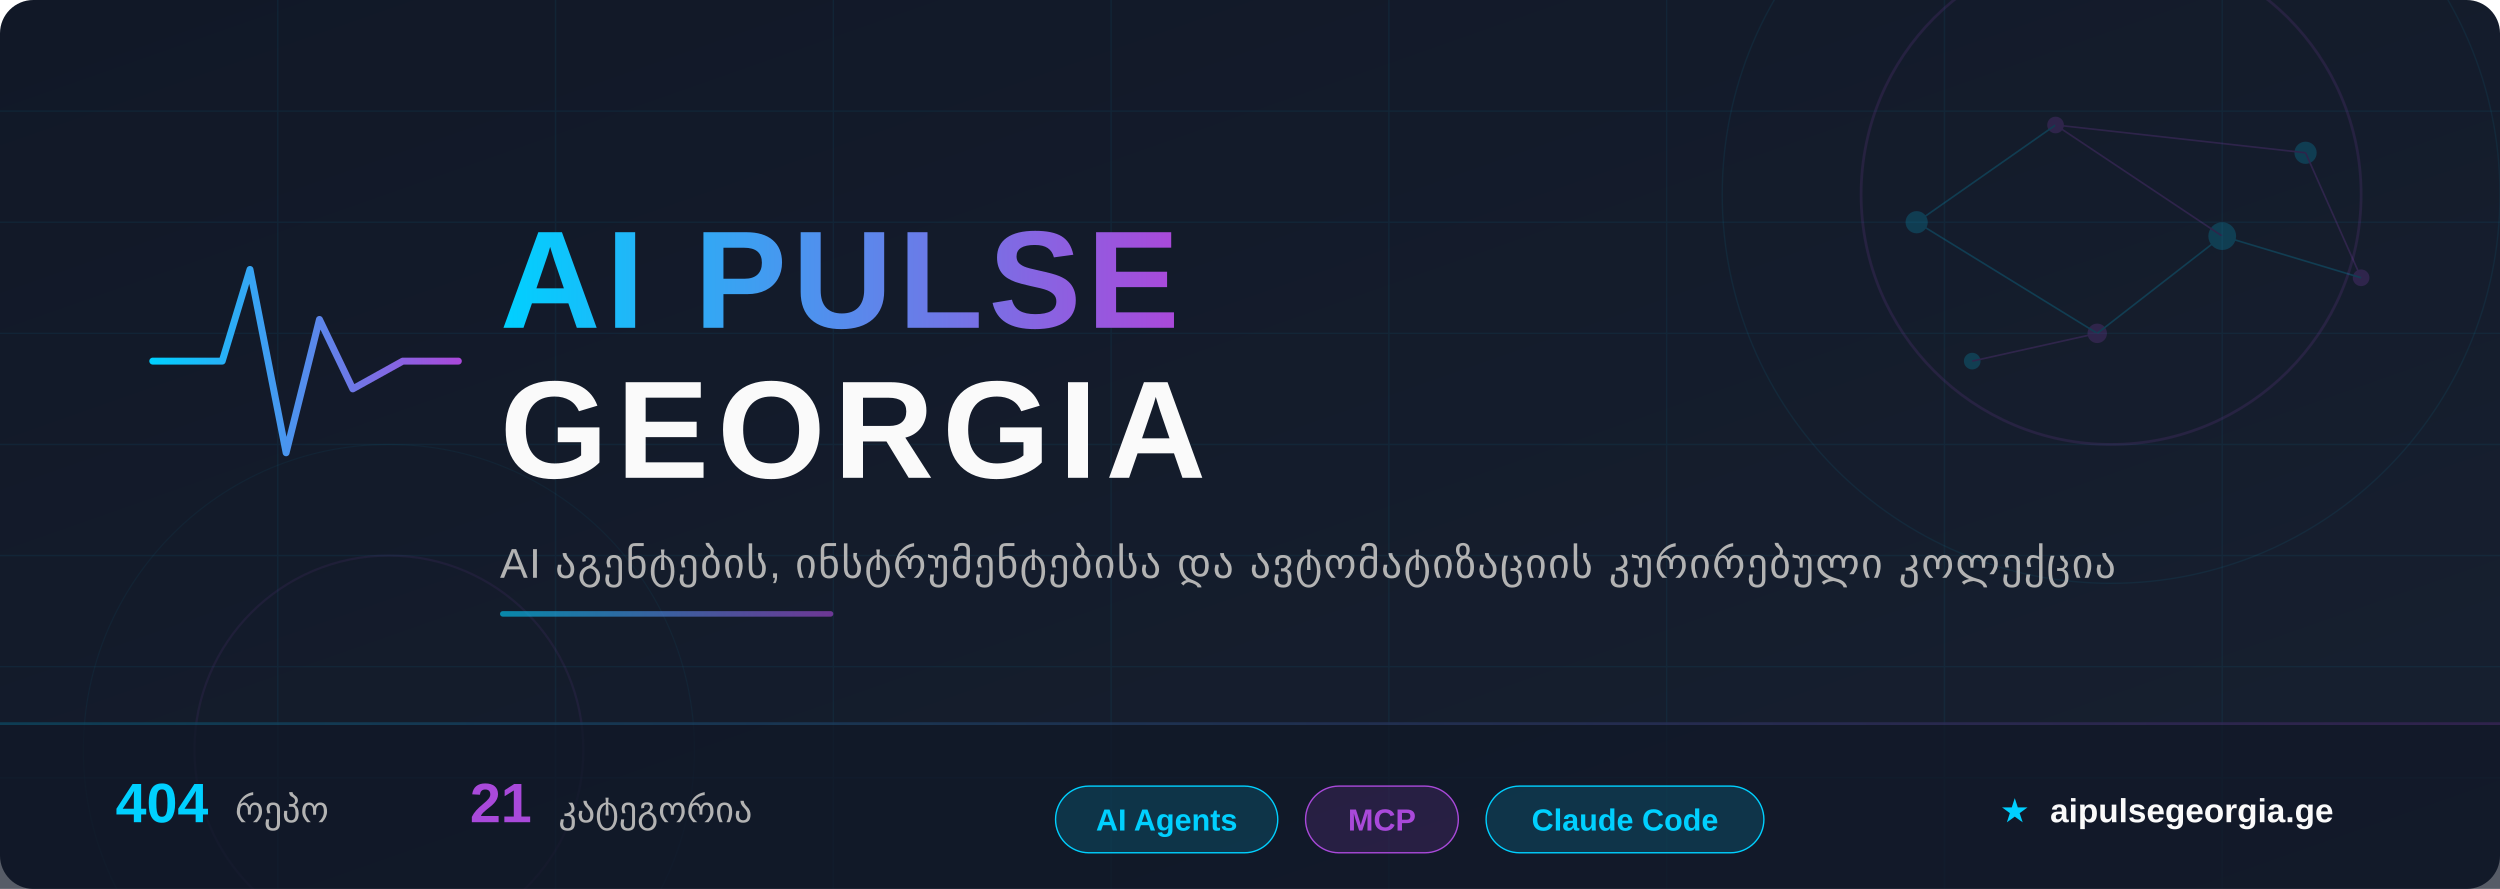
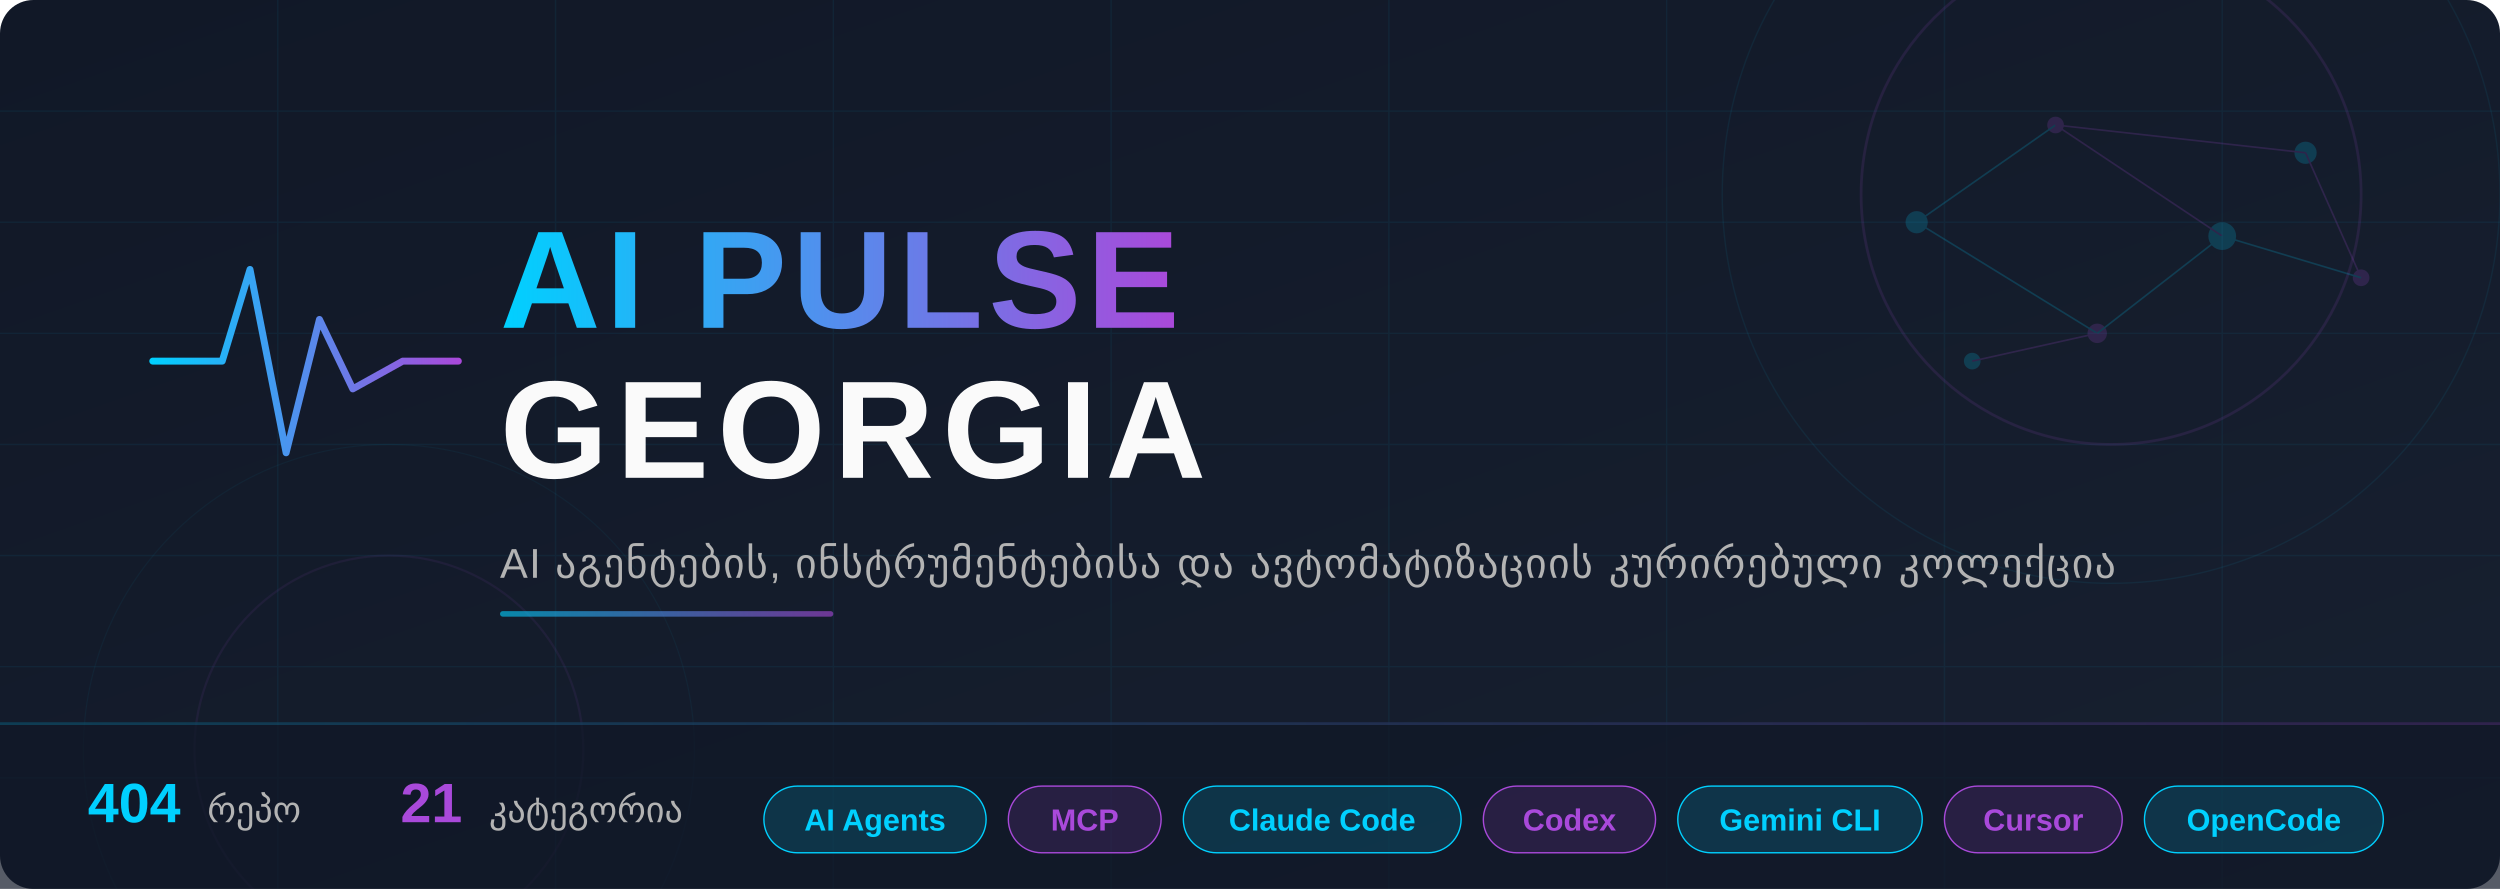
<svg xmlns="http://www.w3.org/2000/svg" width="900" height="320" viewBox="0 0 900 320">
  <defs>
    <linearGradient id="bg" x1="0%" y1="0%" x2="100%" y2="100%">
      <stop offset="0%" style="stop-color:#111827" />
      <stop offset="100%" style="stop-color:#172030" />
    </linearGradient>
    <linearGradient id="accent" x1="0%" y1="0%" x2="100%" y2="0%">
      <stop offset="0%" style="stop-color:#00D0FF" />
      <stop offset="100%" style="stop-color:#A949DA" />
    </linearGradient>
    <linearGradient id="accent-rev" x1="0%" y1="0%" x2="100%" y2="0%">
      <stop offset="0%" style="stop-color:#A949DA" />
      <stop offset="100%" style="stop-color:#00D0FF" />
    </linearGradient>
    <linearGradient id="accent135" x1="0%" y1="0%" x2="100%" y2="100%">
      <stop offset="0%" style="stop-color:#00D0FF" />
      <stop offset="100%" style="stop-color:#A949DA" />
    </linearGradient>
    <filter id="glow-cyan">
      <feGaussianBlur stdDeviation="4" result="blur" />
      <feFlood flood-color="#00D0FF" flood-opacity="0.6" result="color" />
      <feComposite in="color" in2="blur" operator="in" result="shadow" />
      <feMerge>
        <feMergeNode in="shadow" />
        <feMergeNode in="SourceGraphic" />
      </feMerge>
    </filter>
    <filter id="glow-purple">
      <feGaussianBlur stdDeviation="3" result="blur" />
      <feFlood flood-color="#A949DA" flood-opacity="0.5" result="color" />
      <feComposite in="color" in2="blur" operator="in" result="shadow" />
      <feMerge>
        <feMergeNode in="shadow" />
        <feMergeNode in="SourceGraphic" />
      </feMerge>
    </filter>
    <filter id="text-shadow">
      <feDropShadow dx="0" dy="2" stdDeviation="4" flood-color="#000" flood-opacity="0.5" />
    </filter>
  </defs>
  <rect width="900" height="320" fill="url(#bg)" rx="12" />
  <g opacity="0.06">
    <line x1="0" y1="40" x2="900" y2="40" stroke="#00CFFF" stroke-width="0.5" />
    <line x1="0" y1="80" x2="900" y2="80" stroke="#00CFFF" stroke-width="0.5" />
    <line x1="0" y1="120" x2="900" y2="120" stroke="#00CFFF" stroke-width="0.5" />
    <line x1="0" y1="160" x2="900" y2="160" stroke="#00CFFF" stroke-width="0.5" />
    <line x1="0" y1="200" x2="900" y2="200" stroke="#00CFFF" stroke-width="0.5" />
    <line x1="0" y1="240" x2="900" y2="240" stroke="#00CFFF" stroke-width="0.5" />
    <line x1="0" y1="280" x2="900" y2="280" stroke="#00CFFF" stroke-width="0.5" />
    <line x1="100" y1="0" x2="100" y2="320" stroke="#00CFFF" stroke-width="0.5" />
    <line x1="200" y1="0" x2="200" y2="320" stroke="#00CFFF" stroke-width="0.5" />
    <line x1="300" y1="0" x2="300" y2="320" stroke="#00CFFF" stroke-width="0.5" />
    <line x1="400" y1="0" x2="400" y2="320" stroke="#00CFFF" stroke-width="0.5" />
    <line x1="500" y1="0" x2="500" y2="320" stroke="#00CFFF" stroke-width="0.5" />
    <line x1="600" y1="0" x2="600" y2="320" stroke="#00CFFF" stroke-width="0.5" />
    <line x1="700" y1="0" x2="700" y2="320" stroke="#00CFFF" stroke-width="0.5" />
    <line x1="800" y1="0" x2="800" y2="320" stroke="#00CFFF" stroke-width="0.5" />
  </g>
  <circle cx="760" cy="70" r="90" fill="none" stroke="#A949DA" stroke-width="1" opacity="0.12" />
  <circle cx="760" cy="70" r="140" fill="none" stroke="#00D0FF" stroke-width="0.5" opacity="0.07" />
  <circle cx="140" cy="270" r="70" fill="none" stroke="#A949DA" stroke-width="0.8" opacity="0.08" />
  <circle cx="140" cy="270" r="110" fill="none" stroke="#00D0FF" stroke-width="0.4" opacity="0.05" />
  <g opacity="0.18">
    <circle cx="690" cy="80" r="4" fill="#00D0FF" />
    <circle cx="740" cy="45" r="3" fill="#A949DA" />
    <circle cx="800" cy="85" r="5" fill="#00D0FF" />
    <circle cx="755" cy="120" r="3.5" fill="#A949DA" />
    <circle cx="830" cy="55" r="4" fill="#00D0FF" />
    <circle cx="850" cy="100" r="3" fill="#A949DA" />
    <circle cx="710" cy="130" r="3" fill="#00D0FF" />
    <line x1="690" y1="80" x2="740" y2="45" stroke="#00D0FF" stroke-width="0.6" />
    <line x1="740" y1="45" x2="800" y2="85" stroke="#A949DA" stroke-width="0.6" />
    <line x1="800" y1="85" x2="755" y2="120" stroke="#00D0FF" stroke-width="0.6" />
    <line x1="740" y1="45" x2="830" y2="55" stroke="#A949DA" stroke-width="0.6" />
    <line x1="690" y1="80" x2="755" y2="120" stroke="#00D0FF" stroke-width="0.6" />
    <line x1="830" y1="55" x2="850" y2="100" stroke="#A949DA" stroke-width="0.6" />
    <line x1="800" y1="85" x2="850" y2="100" stroke="#00D0FF" stroke-width="0.6" />
    <line x1="755" y1="120" x2="710" y2="130" stroke="#A949DA" stroke-width="0.6" />
  </g>
  <g transform="translate(55, 85)" filter="glow-cyan">
    <polyline points="0,45 25,45 35,12 48,78 60,30 72,55 90,45 110,45" fill="none" stroke="url(#accent)" stroke-width="2.5" stroke-linecap="round" stroke-linejoin="round" />
  </g>
  <text x="180" y="118" font-family="'Segoe UI', 'SF Pro Display', Arial, sans-serif" font-size="50" font-weight="800" fill="url(#accent)" filter="text-shadow" letter-spacing="2">
    AI PULSE
  </text>
  <text x="180" y="172" font-family="'Segoe UI', 'SF Pro Display', Arial, sans-serif" font-size="50" font-weight="800" fill="#FAFAFA" filter="text-shadow" letter-spacing="3">
    GEORGIA
  </text>
  <text x="180" y="208" font-family="'Segoe UI', Arial, sans-serif" font-size="15" fill="#B3B3B3" letter-spacing="0.5">
    AI აგენტების, ინსტრუმენტებისა და ავტომატიზაციის კურირებული კოლექცია
  </text>
  <rect x="180" y="220" width="120" height="2" rx="1" fill="url(#accent)" opacity="0.6" />
  <rect x="0" y="260" width="900" height="60" fill="#111827" fill-opacity="0.7" rx="0" />
  <rect x="0" y="260" width="900" height="1" fill="url(#accent)" opacity="0.2" />
  <g font-family="'Segoe UI', Arial, sans-serif" font-size="13">
-     <text x="80" y="296" text-anchor="middle">
+     <text x="70" y="296" text-anchor="middle">
      <tspan fill="#00D0FF" font-weight="700" font-size="20">404</tspan>
      <tspan dx="6" fill="#B3B3B3">რეპო</tspan>
    </text>
-     <text x="220" y="296" text-anchor="middle">
+     <text x="195" y="296" text-anchor="middle">
      <tspan fill="#A949DA" font-weight="700" font-size="20">21</tspan>
      <tspan dx="6" fill="#B3B3B3">კატეგორია</tspan>
    </text>
-     <g transform="translate(380, 283)">
+     <g transform="translate(275, 283)">
      <rect x="0" y="0" width="80" height="24" rx="12" fill="rgba(0,208,255,0.15)" stroke="#00D0FF" stroke-width="0.5" />
      <text x="40" y="16" text-anchor="middle" fill="#00D0FF" font-size="11" font-weight="600">AI Agents</text>
    </g>
-     <g transform="translate(470, 283)">
+     <g transform="translate(363, 283)">
      <rect x="0" y="0" width="55" height="24" rx="12" fill="rgba(169,73,218,0.15)" stroke="#A949DA" stroke-width="0.5" />
      <text x="27.5" y="16" text-anchor="middle" fill="#A949DA" font-size="11" font-weight="600">MCP</text>
    </g>
-     <g transform="translate(535, 283)">
+     <g transform="translate(426, 283)">
      <rect x="0" y="0" width="100" height="24" rx="12" fill="rgba(0,208,255,0.15)" stroke="#00D0FF" stroke-width="0.5" />
      <text x="50" y="16" text-anchor="middle" fill="#00D0FF" font-size="11" font-weight="600">Claude Code</text>
    </g>
-     <text x="780" y="296" text-anchor="middle" fill="#B3B3B3" font-size="12">
-       <tspan fill="#00D0FF">★</tspan>
-       <tspan dx="4" fill="#FAFAFA" font-weight="600">aipulsegeorgia.ge</tspan>
-     </text>
+     <g transform="translate(534, 283)">
+       <rect x="0" y="0" width="62" height="24" rx="12" fill="rgba(169,73,218,0.15)" stroke="#A949DA" stroke-width="0.5" />
+       <text x="31" y="16" text-anchor="middle" fill="#A949DA" font-size="11" font-weight="600">Codex</text>
+     </g>
+     <g transform="translate(604, 283)">
+       <rect x="0" y="0" width="88" height="24" rx="12" fill="rgba(0,208,255,0.15)" stroke="#00D0FF" stroke-width="0.5" />
+       <text x="44" y="16" text-anchor="middle" fill="#00D0FF" font-size="11" font-weight="600">Gemini CLI</text>
+     </g>
+     <g transform="translate(700, 283)">
+       <rect x="0" y="0" width="64" height="24" rx="12" fill="rgba(169,73,218,0.15)" stroke="#A949DA" stroke-width="0.5" />
+       <text x="32" y="16" text-anchor="middle" fill="#A949DA" font-size="11" font-weight="600">Cursor</text>
+     </g>
+     <g transform="translate(772, 283)">
+       <rect x="0" y="0" width="86" height="24" rx="12" fill="rgba(0,208,255,0.15)" stroke="#00D0FF" stroke-width="0.5" />
+       <text x="43" y="16" text-anchor="middle" fill="#00D0FF" font-size="11" font-weight="600">OpenCode</text>
+     </g>
  </g>
</svg>
